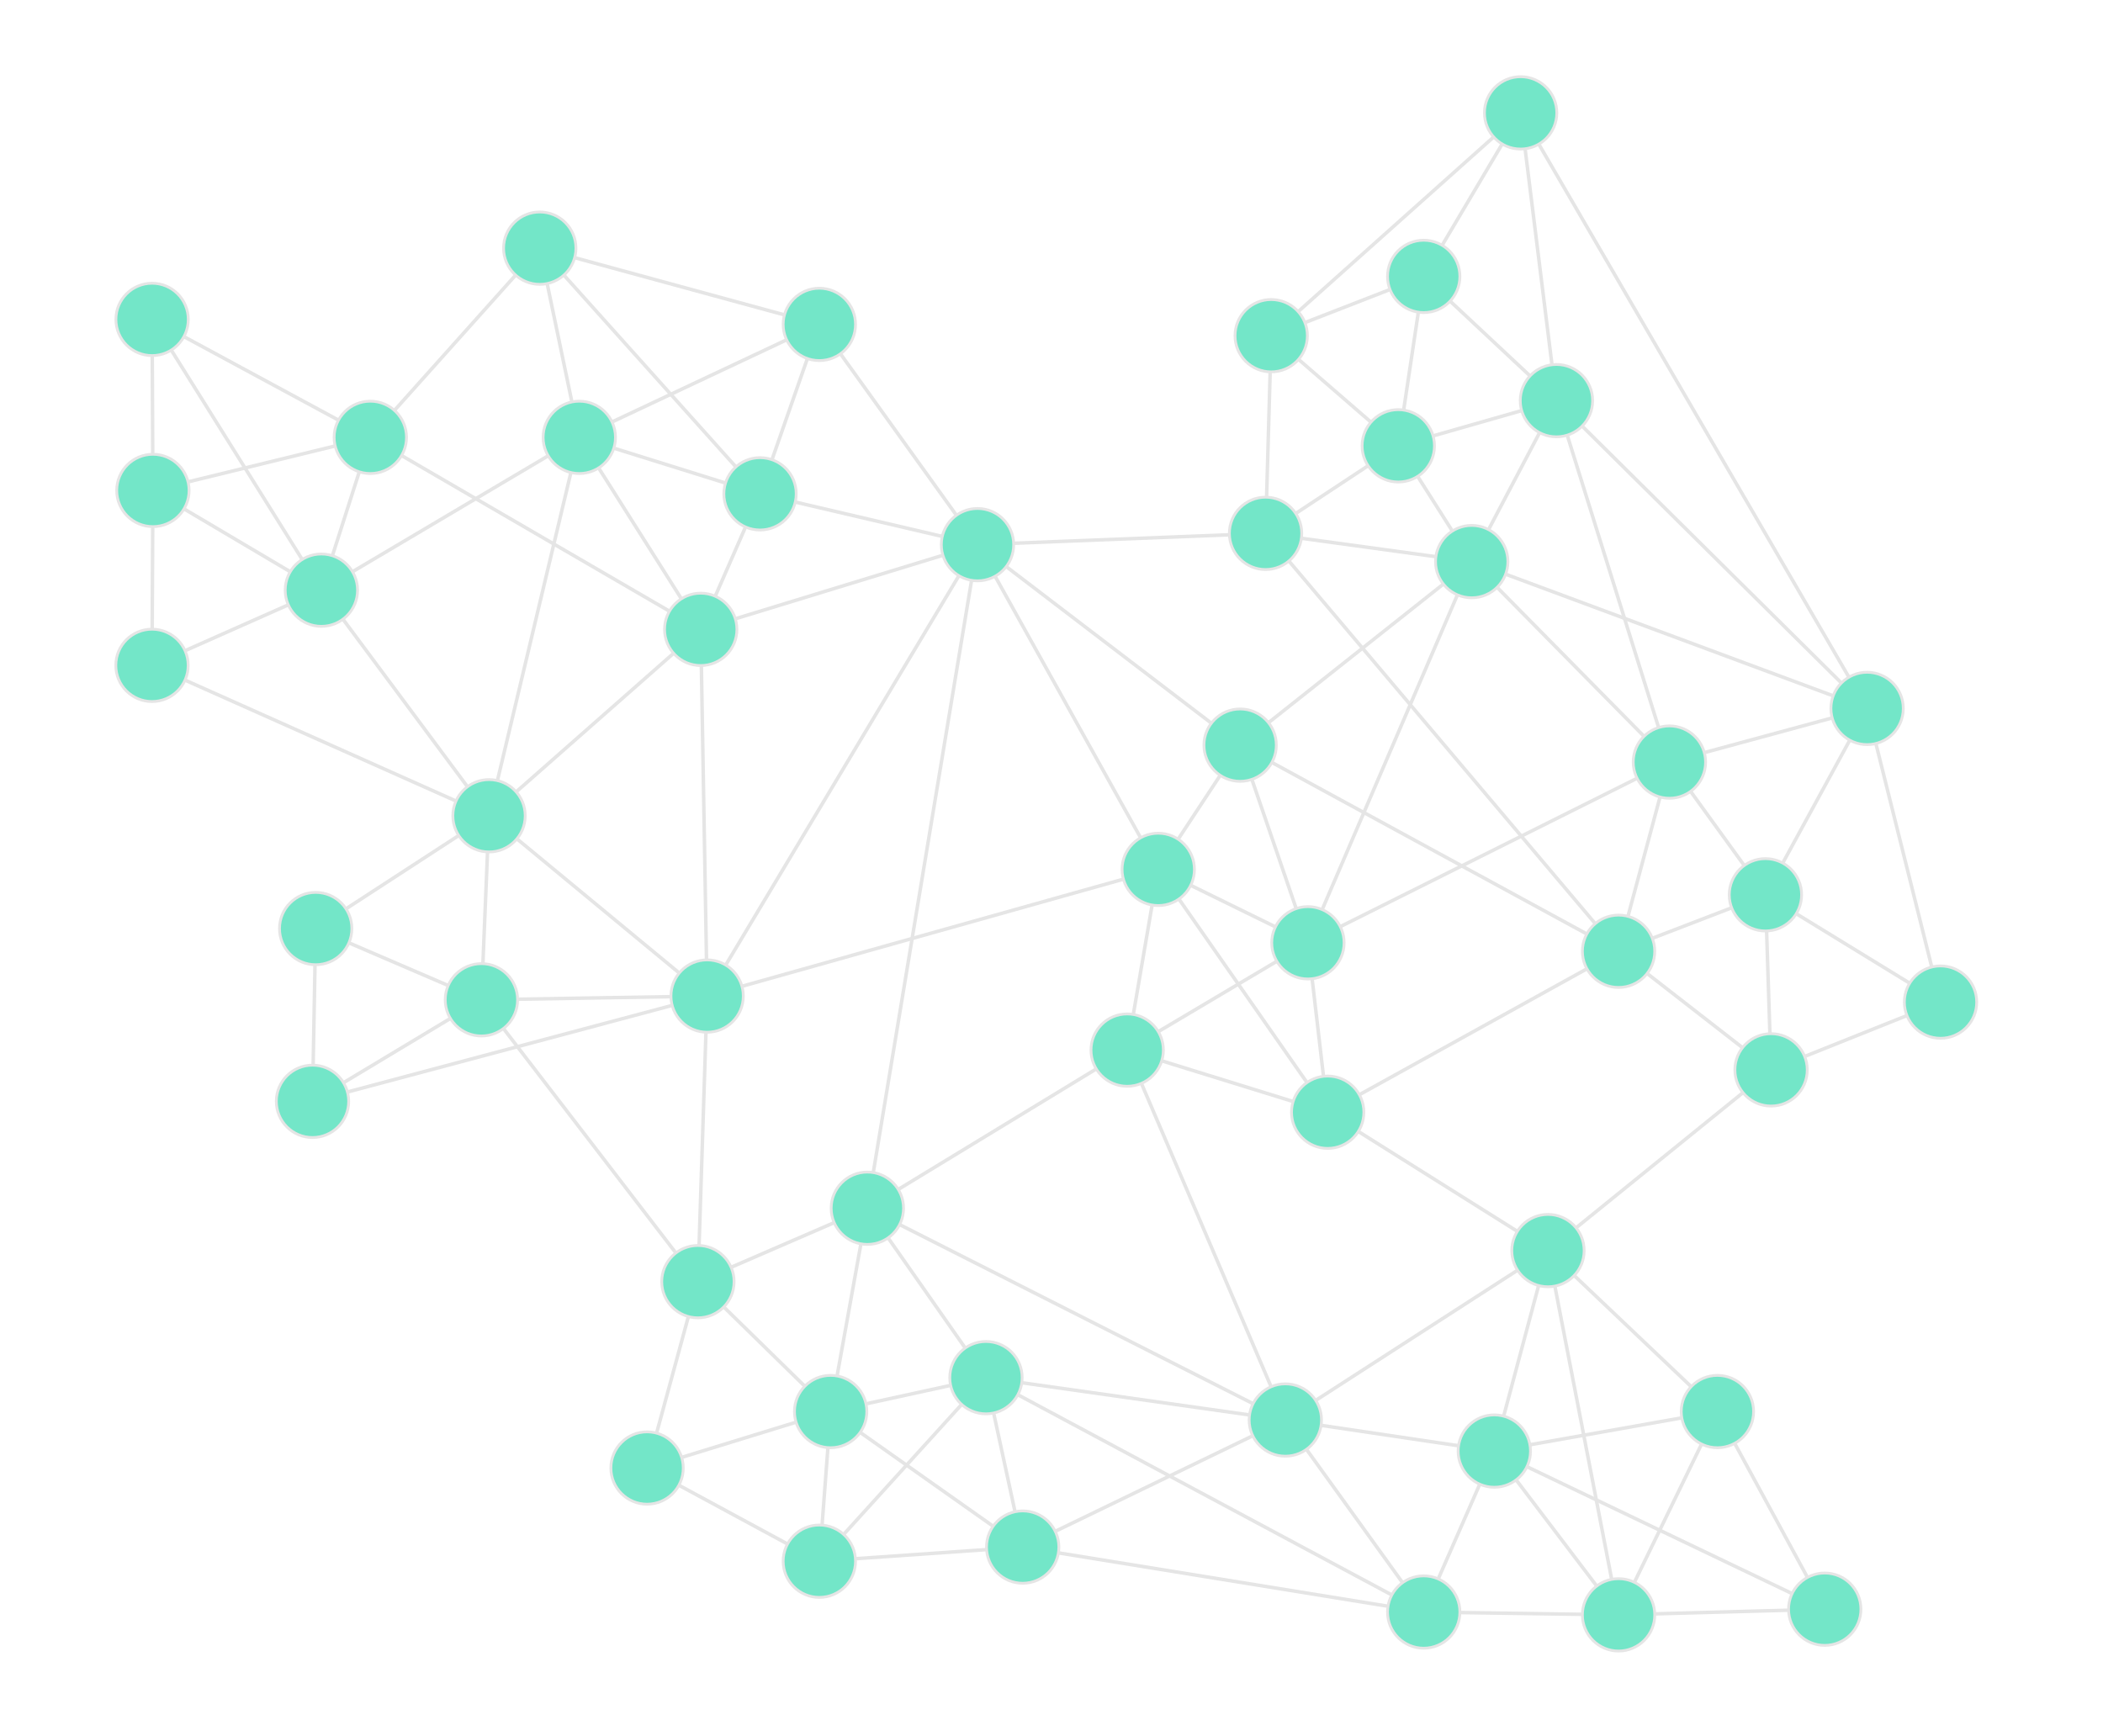
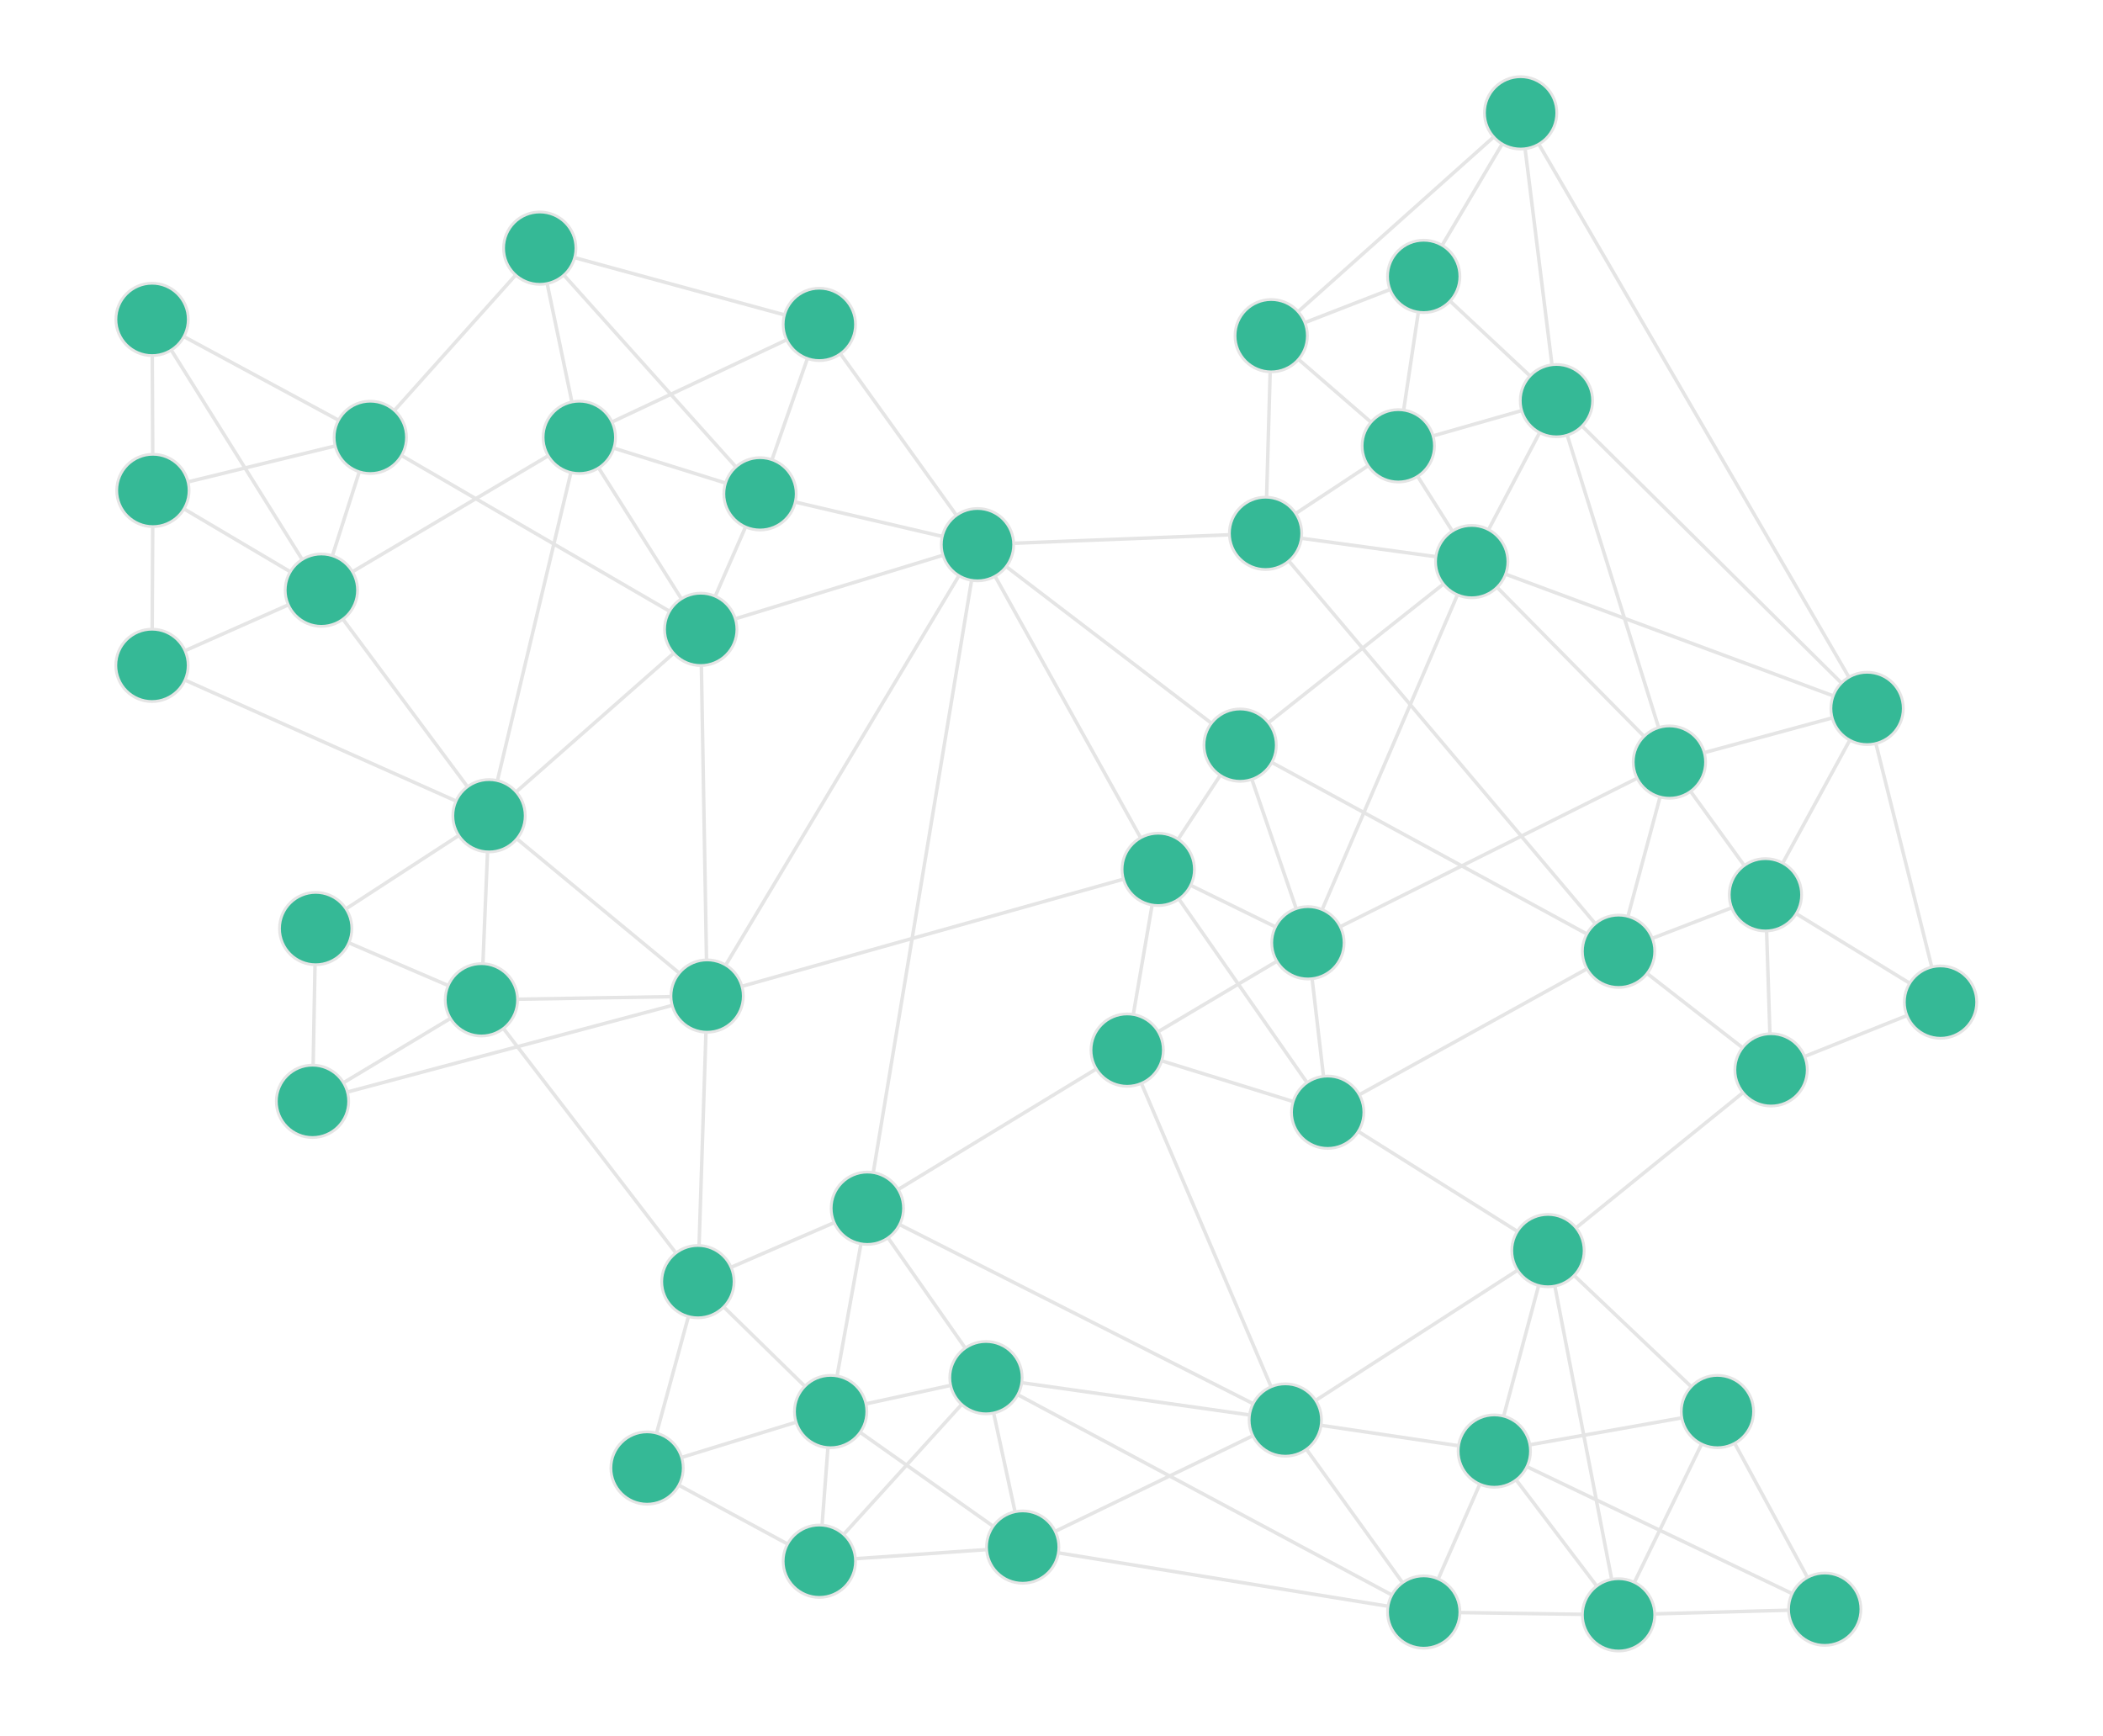
<svg xmlns="http://www.w3.org/2000/svg" xmlns:xlink="http://www.w3.org/1999/xlink" id="svg241" width="449.8pt" height="371.2pt" version="1.1" viewBox="0 0 449.8 371.2" xml:space="preserve">
  <defs id="defs6">
    <style id="style4" type="text/css">*{stroke-linejoin: round; stroke-linecap: butt}</style>
  </defs>
  <use id="use171" x="386.175" y="156.36" fill="#73e6c8" stroke="#000000" stroke-width="0.3" xlink:href="#m36042471c1" style="stroke:#e5e5e5;stroke-opacity:1" />
  <use id="use173" x="420.813" y="234.179" fill="#73e6c8" stroke="#000000" stroke-width="0.3" xlink:href="#m36042471c1" style="stroke:#e5e5e5;stroke-opacity:1" />
  <use id="use175" x="251.629" y="278.723" fill="#73e6c8" stroke="#000000" stroke-width="0.3" xlink:href="#m36042471c1" style="stroke:#e5e5e5;stroke-opacity:1" />
  <use id="use177" x="172.863" y="196.482" fill="#73e6c8" stroke="#000000" stroke-width="0.3" xlink:href="#m36042471c1" style="stroke:#e5e5e5;stroke-opacity:1" />
  <use id="use179" x="126.676" y="233.227" fill="#73e6c8" stroke="#000000" stroke-width="0.3" xlink:href="#m36042471c1" style="stroke:#e5e5e5;stroke-opacity:1" />
  <use id="use181" x="221.416" y="347.097" fill="#73e6c8" stroke="#000000" stroke-width="0.3" xlink:href="#m36042471c1" style="stroke:#e5e5e5;stroke-opacity:1" />
  <use id="use183" x="235.718" y="34.988" fill="#73e6c8" stroke="#52aa71" stroke-width="1.5" xlink:href="#m36042471c1" />
  <use id="use185" x="204.533" y="290.165" fill="#73e6c8" stroke="#000000" stroke-width="0.3" xlink:href="#m36042471c1" style="stroke:#e5e5e5;stroke-opacity:1" />
  <use id="use187" x="94.938" y="319.777" fill="#73e6c8" stroke="#000000" stroke-width="0.3" xlink:href="#m36042471c1" style="stroke:#e5e5e5;stroke-opacity:1" />
  <use id="use189" x="88.15" y="347.67" fill="#73e6c8" stroke="#000000" stroke-width="0.3" xlink:href="#m36042471c1" style="stroke:#e5e5e5;stroke-opacity:1" />
  <use id="use191" x="342.597" y="220.369" fill="#73e6c8" stroke="#000000" stroke-width="0.3" xlink:href="#m36042471c1" style="stroke:#e5e5e5;stroke-opacity:1" />
  <use id="use193" x="318.184" y="188.599" fill="#73e6c8" stroke="#000000" stroke-width="0.3" xlink:href="#m36042471c1" style="stroke:#e5e5e5;stroke-opacity:1" />
  <use id="use195" x="234.637" y="223.558" fill="#73e6c8" stroke="#000000" stroke-width="0.3" xlink:href="#m36042471c1" style="stroke:#e5e5e5;stroke-opacity:1" />
  <use id="use197" x="140.029" y="284.329" fill="#73e6c8" stroke="#000000" stroke-width="0.3" xlink:href="#m36042471c1" style="stroke:#e5e5e5;stroke-opacity:1" />
  <use id="use199" transform="translate(1.3644,-11.5)" x="277.17" y="183.336" fill="#73e6c8" stroke="#000000" stroke-width="0.3" xlink:href="#m36042471c1" style="stroke:#e5e5e5;stroke-opacity:1" />
  <use id="use201" x="47.854" y="268.648" fill="#73e6c8" stroke="#000000" stroke-width="0.3" xlink:href="#m36042471c1" style="stroke:#e5e5e5;stroke-opacity:1" />
  <use id="use203" x="185.622" y="238.717" fill="#73e6c8" stroke="#000000" stroke-width="0.3" xlink:href="#m36042471c1" style="stroke:#e5e5e5;stroke-opacity:1" />
  <use id="use205" x="270.01" y="335.628" fill="#73e6c8" stroke="#000000" stroke-width="0.3" xlink:href="#m36042471c1" style="stroke:#e5e5e5;stroke-opacity:1" />
  <use id="use207" x="281.5" y="256.557" fill="#73e6c8" stroke="#000000" stroke-width="0.3" xlink:href="#m36042471c1" style="stroke:#e5e5e5;stroke-opacity:1" />
  <use id="use209" transform="translate(4.9615,6.0185)" x="59.043" y="205.227" fill="#73e6c8" stroke="#000000" stroke-width="0.3" xlink:href="#m36042471c1" style="stroke:#e5e5e5;stroke-opacity:1" />
  <use id="use211" x="274.743" y="112.829" fill="#73e6c8" stroke="#000000" stroke-width="0.3" xlink:href="#m36042471c1" style="stroke:#e5e5e5;stroke-opacity:1" />
  <use id="use213" x="117.759" y="205.553" fill="#73e6c8" stroke="#000000" stroke-width="0.3" xlink:href="#m36042471c1" style="stroke:#e5e5e5;stroke-opacity:1" />
  <use id="use215" x="260.024" y="201.72" fill="#73e6c8" stroke="#000000" stroke-width="0.3" xlink:href="#m36042471c1" style="stroke:#e5e5e5;stroke-opacity:1" />
  <use id="use217" x="77.343" y="158.027" fill="#73e6c8" stroke="#000000" stroke-width="0.3" xlink:href="#m36042471c1" style="stroke:#e5e5e5;stroke-opacity:1" />
  <use id="use219" x="39.987" y="244.903" fill="#73e6c8" stroke="#000000" stroke-width="0.3" xlink:href="#m36042471c1" style="stroke:#e5e5e5;stroke-opacity:1" />
  <use id="use221" x="177.705" y="110.312" fill="#73e6c8" stroke="#000000" stroke-width="0.3" xlink:href="#m36042471c1" style="stroke:#e5e5e5;stroke-opacity:1" />
  <use id="use223" x="176.359" y="368.212" fill="#73e6c8" stroke="#000000" stroke-width="0.3" xlink:href="#m36042471c1" style="stroke:#e5e5e5;stroke-opacity:1" />
  <use id="use225" x="156.089" y="157.44" fill="#73e6c8" stroke="#000000" stroke-width="0.3" xlink:href="#m36042471c1" style="stroke:#e5e5e5;stroke-opacity:1" />
  <use id="use227" x="222.947" y="186.477" fill="#73e6c8" stroke="#000000" stroke-width="0.3" xlink:href="#m36042471c1" style="stroke:#e5e5e5;stroke-opacity:1" />
  <use id="use229" transform="translate(2.4079,18.781)" x="323.178" y="259.288" fill="#73e6c8" stroke="#000000" stroke-width="0.3" xlink:href="#m36042471c1" style="stroke:#e5e5e5;stroke-opacity:1" />
  <g id="layer1">
    <path style="fill:none;stroke:#e5e5e5;stroke-width:0.75px;stroke-linecap:butt;stroke-linejoin:miter;stroke-opacity:1" d="m 66.839,235.593 36.128,-21.72 48.276,-0.801 -1.971,61.092 -10.873,39.866 39.262,-12.081 -28.39,-27.786 -46.306,-60.291 -35.447,-15.241 -0.681,36.961" id="path945" />
    <path style="fill:none;stroke:#e5e5e5;stroke-width:0.75px;stroke-linecap:butt;stroke-linejoin:miter;stroke-opacity:1" d="M 67.52,198.632 104.597,174.505 151.243,213.072 66.839,235.593" id="path947" />
    <path style="fill:none;stroke:#e5e5e5;stroke-width:0.75px;stroke-linecap:butt;stroke-linejoin:miter;stroke-opacity:1" d="M 102.967,213.873 104.597,174.505 32.509,142.33 68.739,126.244 32.703,104.915 32.53,68.328 l 46.674,25.229 -46.501,11.359 -0.194,37.414" id="path949" />
    <path style="fill:none;stroke:#e5e5e5;stroke-width:0.75px;stroke-linecap:butt;stroke-linejoin:miter;stroke-opacity:1" d="m 32.53,68.328 36.209,57.916 35.857,48.261 19.306,-80.948 25.974,41.075 -70.672,-41.075 36.242,-40.47 8.457,40.47 38.658,12.081 -47.115,-52.551 59.8,16.309 -12.685,36.242 -12.685,28.994 59.196,-18.121 -46.511,-10.873" id="path951" />
    <path style="fill:none;stroke:#e5e5e5;stroke-width:0.75px;stroke-linecap:butt;stroke-linejoin:miter;stroke-opacity:1" d="M 175.246,69.395 123.903,93.557 68.739,126.244" id="path953" />
    <path style="fill:none;stroke:#e5e5e5;stroke-width:0.75px;stroke-linecap:butt;stroke-linejoin:miter;stroke-opacity:1" d="m 104.597,174.505 45.28,-39.873 1.367,78.441 57.829,-96.562 -33.826,-47.115" id="path955" />
    <path style="fill:none;stroke:#e5e5e5;stroke-width:0.75px;stroke-linecap:butt;stroke-linejoin:miter;stroke-opacity:1" d="M 209.072,116.51 185.514,258.459 149.272,274.164" id="path957" />
    <path style="fill:none;stroke:#e5e5e5;stroke-width:0.75px;stroke-linecap:butt;stroke-linejoin:miter;stroke-opacity:1" d="m 177.662,301.95 7.852,-43.491 25.37,36.242 -33.222,7.248 -2.416,32.014 -36.846,-19.933" id="path959" />
    <path style="fill:none;stroke:#e5e5e5;stroke-width:0.75px;stroke-linecap:butt;stroke-linejoin:miter;stroke-opacity:1" d="m 177.662,301.95 41.075,28.994 -43.491,3.02" id="path961" />
    <path style="fill:none;stroke:#e5e5e5;stroke-width:0.75px;stroke-linecap:butt;stroke-linejoin:miter;stroke-opacity:1" d="m 218.737,330.943 -7.852,-36.242 64.028,9.061 -56.175,27.182 85.773,13.893 -93.626,-50.135" id="path963" />
    <path style="fill:none;stroke:#e5e5e5;stroke-width:0.75px;stroke-linecap:butt;stroke-linejoin:miter;stroke-opacity:1" d="M 185.514,258.459 274.912,303.762 241.086,224.633 185.514,258.459" id="path965" />
    <path style="fill:none;stroke:#e5e5e5;stroke-width:0.75px;stroke-linecap:butt;stroke-linejoin:miter;stroke-opacity:1" d="m 151.243,213.072 96.487,-27.097 -38.658,-69.464 56.175,42.887 -17.517,26.578 -6.644,38.658 42.887,13.289 -36.242,-51.947 32.014,15.705 4.228,36.242 62.216,-34.43 -80.941,-44.095 14.497,42.283 77.317,-38.658 -10.873,40.47 31.41,-12.081 1.208,37.45 -32.618,-25.37" id="path967" />
    <path style="fill:none;stroke:#e5e5e5;stroke-width:0.75px;stroke-linecap:butt;stroke-linejoin:miter;stroke-opacity:1" d="m 378.806,228.861 36.242,-14.497 -37.45,-22.953 -20.537,-28.39 42.283,-11.477 -21.745,39.866" id="path969" />
    <path style="fill:none;stroke:#e5e5e5;stroke-width:0.75px;stroke-linecap:butt;stroke-linejoin:miter;stroke-opacity:1" d="m 415.049,214.364 -15.705,-62.82 -84.565,-31.41 42.283,42.887" id="path971" />
    <path style="fill:none;stroke:#e5e5e5;stroke-width:0.75px;stroke-linecap:butt;stroke-linejoin:miter;stroke-opacity:1" d="m 279.744,201.68 35.034,-81.545 -49.531,39.262" id="path973" />
    <path style="fill:none;stroke:#e5e5e5;stroke-width:0.75px;stroke-linecap:butt;stroke-linejoin:miter;stroke-opacity:1" d="m 346.188,203.492 -75.505,-89.397 -61.612,2.416" id="path975" />
    <path style="fill:none;stroke:#e5e5e5;stroke-width:0.75px;stroke-linecap:butt;stroke-linejoin:miter;stroke-opacity:1" d="m 270.684,114.094 1.208,-42.283 27.182,23.557 5.436,-36.242 28.39,26.578 -7.661,-61.558 -53.346,47.665" id="path977" />
    <path style="fill:none;stroke:#e5e5e5;stroke-width:0.75px;stroke-linecap:butt;stroke-linejoin:miter;stroke-opacity:1" d="M 325.238,24.146 399.344,151.544" id="path1075" />
    <path style="fill:none;stroke:#e5e5e5;stroke-width:0.75px;stroke-linecap:butt;stroke-linejoin:miter;stroke-opacity:1" d="M 314.778,120.135 299.073,95.369" id="path1077" />
    <path style="fill:none;stroke:#e5e5e5;stroke-width:0.75px;stroke-linecap:butt;stroke-linejoin:miter;stroke-opacity:1" d="M 314.778,120.135 332.9,85.704 399.344,151.544" id="path1079" />
    <path style="fill:none;stroke:#e5e5e5;stroke-width:0.75px;stroke-linecap:butt;stroke-linejoin:miter;stroke-opacity:1" d="m 304.51,59.127 20.728,-34.98" id="path1081" />
    <path style="fill:none;stroke:#e5e5e5;stroke-width:0.75px;stroke-linecap:butt;stroke-linejoin:miter;stroke-opacity:1" d="m 304.51,59.127 -32.618,12.685" id="path1083" />
    <path style="fill:none;stroke:#e5e5e5;stroke-width:0.75px;stroke-linecap:butt;stroke-linejoin:miter;stroke-opacity:1" d="m 299.073,95.369 -28.39,18.725 44.095,6.04" id="path1085" />
    <path style="fill:none;stroke:#e5e5e5;stroke-width:0.75px;stroke-linecap:butt;stroke-linejoin:miter;stroke-opacity:1" d="m 299.073,95.369 33.826,-9.665" id="path1087" />
    <path style="fill:none;stroke:#e5e5e5;stroke-width:0.75px;stroke-linecap:butt;stroke-linejoin:miter;stroke-opacity:1" d="m 332.9,85.704 24.161,77.317" id="path1089" />
    <path style="fill:none;stroke:#e5e5e5;stroke-width:0.75px;stroke-linecap:butt;stroke-linejoin:miter;stroke-opacity:1" d="m 378.806,228.861 -47.719,38.658 -47.115,-29.598" id="path1091" />
    <path style="fill:none;stroke:#e5e5e5;stroke-width:0.75px;stroke-linecap:butt;stroke-linejoin:miter;stroke-opacity:1" d="m 274.912,303.762 56.175,-36.242 36.242,34.43 22.953,42.283 -44.095,1.208 21.141,-43.491 -47.719,8.457 26.578,35.034 -41.679,-0.604 15.101,-34.43 z" id="path1093" />
    <path style="fill:none;stroke:#e5e5e5;stroke-width:0.75px;stroke-linecap:butt;stroke-linejoin:miter;stroke-opacity:1" d="m 274.912,303.762 29.598,41.075" id="path1095" />
    <path style="fill:none;stroke:#e5e5e5;stroke-width:0.75px;stroke-linecap:butt;stroke-linejoin:miter;stroke-opacity:1" d="m 319.611,310.406 11.477,-42.887" id="path1097" />
    <path style="fill:none;stroke:#e5e5e5;stroke-width:0.75px;stroke-linecap:butt;stroke-linejoin:miter;stroke-opacity:1" d="m 331.087,267.52 15.101,77.921" id="path1099" />
    <path style="fill:none;stroke:#e5e5e5;stroke-width:0.75px;stroke-linecap:butt;stroke-linejoin:miter;stroke-opacity:1" d="m 319.611,310.406 70.672,33.826" id="path1101" />
    <path style="fill:none;stroke:#e5e5e5;stroke-width:0.75px;stroke-linecap:butt;stroke-linejoin:miter;stroke-opacity:1" d="m 175.246,333.964 35.638,-39.262" id="path1103" />
    <path style="fill:none;stroke:#e5e5e5;stroke-width:0.75px;stroke-linecap:butt;stroke-linejoin:miter;stroke-opacity:1" d="M 68.739,126.244 79.204,93.557" id="path1105" />
    <path style="fill:none;stroke:#e5e5e5;stroke-width:0.75px;stroke-linecap:butt;stroke-linejoin:miter;stroke-opacity:1" d="m 241.086,224.633 38.658,-22.953" id="path1107" />
  </g>
-   <circle style="fill:#73e6c8;fill-opacity:1;stroke:#e5e5e5;stroke-width:0.6;stroke-linecap:butt;stroke-linejoin:round;stroke-miterlimit:10;stroke-dasharray:none;stroke-opacity:1" id="path395-5-6" cx="151.243" cy="213.072" r="7.74" />
-   <circle style="fill:#73e6c8;fill-opacity:1;stroke:#e5e5e5;stroke-width:0.6;stroke-linecap:butt;stroke-linejoin:round;stroke-miterlimit:10;stroke-dasharray:none;stroke-opacity:1" id="path395-5-3" cx="68.739" cy="126.244" r="7.74" />
-   <circle style="fill:#73e6c8;fill-opacity:1;stroke:#e5e5e5;stroke-width:0.6;stroke-linecap:butt;stroke-linejoin:round;stroke-miterlimit:10;stroke-dasharray:none;stroke-opacity:1" id="path395-5-3-3" cx="67.52" cy="198.632" r="7.74" />
-   <circle style="fill:#73e6c8;fill-opacity:1;stroke:#e5e5e5;stroke-width:0.6;stroke-linecap:butt;stroke-linejoin:round;stroke-miterlimit:10;stroke-dasharray:none;stroke-opacity:1" id="path395-5-3-3-3" cx="102.967" cy="213.873" r="7.74" />
-   <circle style="fill:#73e6c8;fill-opacity:1;stroke:#e5e5e5;stroke-width:0.6;stroke-linecap:butt;stroke-linejoin:round;stroke-miterlimit:10;stroke-dasharray:none;stroke-opacity:1" id="path395-5-3-6" cx="66.839" cy="235.593" r="7.74" />
-   <circle style="fill:#73e6c8;fill-opacity:1;stroke:#e5e5e5;stroke-width:0.6;stroke-linecap:butt;stroke-linejoin:round;stroke-miterlimit:10;stroke-dasharray:none;stroke-opacity:1" id="path395-5-3-7" cx="104.597" cy="174.505" r="7.74" />
-   <circle style="fill:#73e6c8;fill-opacity:1;stroke:#e5e5e5;stroke-width:0.6;stroke-linecap:butt;stroke-linejoin:round;stroke-miterlimit:10;stroke-dasharray:none;stroke-opacity:1" id="path395-5-3-5" cx="32.53" cy="68.328" r="7.74" />
-   <circle style="fill:#73e6c8;fill-opacity:1;stroke:#e5e5e5;stroke-width:0.6;stroke-linecap:butt;stroke-linejoin:round;stroke-miterlimit:10;stroke-dasharray:none;stroke-opacity:1" id="path395-5-3-5-3" cx="79.204" cy="93.557" r="7.74" />
-   <circle style="fill:#73e6c8;fill-opacity:1;stroke:#e5e5e5;stroke-width:0.6;stroke-linecap:butt;stroke-linejoin:round;stroke-miterlimit:10;stroke-dasharray:none;stroke-opacity:1" id="path395-5-3-5-6" cx="115.446" cy="53.086" r="7.74" />
-   <circle style="fill:#73e6c8;fill-opacity:1;stroke:#e5e5e5;stroke-width:0.6;stroke-linecap:butt;stroke-linejoin:round;stroke-miterlimit:10;stroke-dasharray:none;stroke-opacity:1" id="path395-5-3-5-7" cx="123.903" cy="93.557" r="7.74" />
-   <circle style="fill:#73e6c8;fill-opacity:1;stroke:#e5e5e5;stroke-width:0.6;stroke-linecap:butt;stroke-linejoin:round;stroke-miterlimit:10;stroke-dasharray:none;stroke-opacity:1" id="path395-5-3-5-5" cx="149.876" cy="134.631" r="7.74" />
-   <circle style="fill:#73e6c8;fill-opacity:1;stroke:#e5e5e5;stroke-width:0.6;stroke-linecap:butt;stroke-linejoin:round;stroke-miterlimit:10;stroke-dasharray:none;stroke-opacity:1" id="path395-5-3-5-35" cx="162.561" cy="105.638" r="7.74" />
-   <circle style="fill:#73e6c8;fill-opacity:1;stroke:#e5e5e5;stroke-width:0.6;stroke-linecap:butt;stroke-linejoin:round;stroke-miterlimit:10;stroke-dasharray:none;stroke-opacity:1" id="path395-5-3-5-62" cx="175.246" cy="69.395" r="7.74" />
-   <circle style="fill:#73e6c8;fill-opacity:1;stroke:#e5e5e5;stroke-width:0.6;stroke-linecap:butt;stroke-linejoin:round;stroke-miterlimit:10;stroke-dasharray:none;stroke-opacity:1" id="path395-5-3-5-9" cx="209.072" cy="116.51" r="7.74" />
-   <circle style="fill:#73e6c8;fill-opacity:1;stroke:#e5e5e5;stroke-width:0.6;stroke-linecap:butt;stroke-linejoin:round;stroke-miterlimit:10;stroke-dasharray:none;stroke-opacity:1" id="path395-5-3-5-1" cx="185.514" cy="258.459" r="7.74" />
-   <circle style="fill:#73e6c8;fill-opacity:1;stroke:#e5e5e5;stroke-width:0.6;stroke-linecap:butt;stroke-linejoin:round;stroke-miterlimit:10;stroke-dasharray:none;stroke-opacity:1" id="path395-5-3-5-2" cx="149.272" cy="274.164" r="7.74" />
-   <circle style="fill:#73e6c8;fill-opacity:1;stroke:#e5e5e5;stroke-width:0.6;stroke-linecap:butt;stroke-linejoin:round;stroke-miterlimit:10;stroke-dasharray:none;stroke-opacity:1" id="path395-5-3-5-70" cx="138.4" cy="314.03" r="7.74" />
-   <circle style="fill:#73e6c8;fill-opacity:1;stroke:#e5e5e5;stroke-width:0.6;stroke-linecap:butt;stroke-linejoin:round;stroke-miterlimit:10;stroke-dasharray:none;stroke-opacity:1" id="path395-5-3-5-93" cx="177.662" cy="301.95" r="7.74" />
-   <circle style="fill:#73e6c8;fill-opacity:1;stroke:#e5e5e5;stroke-width:0.6;stroke-linecap:butt;stroke-linejoin:round;stroke-miterlimit:10;stroke-dasharray:none;stroke-opacity:1" id="path395-5-3-5-60" cx="175.246" cy="333.964" r="7.74" />
-   <circle style="fill:#73e6c8;fill-opacity:1;stroke:#e5e5e5;stroke-width:0.6;stroke-linecap:butt;stroke-linejoin:round;stroke-miterlimit:10;stroke-dasharray:none;stroke-opacity:1" id="path395-5-3-5-626" cx="210.884" cy="294.701" r="7.74" />
-   <circle style="fill:#73e6c8;fill-opacity:1;stroke:#e5e5e5;stroke-width:0.6;stroke-linecap:butt;stroke-linejoin:round;stroke-miterlimit:10;stroke-dasharray:none;stroke-opacity:1" id="path395-5-3-5-18" cx="218.737" cy="330.943" r="7.74" />
-   <circle style="fill:#73e6c8;fill-opacity:1;stroke:#e5e5e5;stroke-width:0.6;stroke-linecap:butt;stroke-linejoin:round;stroke-miterlimit:10;stroke-dasharray:none;stroke-opacity:1" id="path395-5-3-5-79" cx="274.912" cy="303.762" r="7.74" />
-   <circle style="fill:#73e6c8;fill-opacity:1;stroke:#e5e5e5;stroke-width:0.6;stroke-linecap:butt;stroke-linejoin:round;stroke-miterlimit:10;stroke-dasharray:none;stroke-opacity:1" id="path395-5-3-5-20" cx="304.51" cy="344.836" r="7.74" />
-   <circle style="fill:#73e6c8;fill-opacity:1;stroke:#e5e5e5;stroke-width:0.6;stroke-linecap:butt;stroke-linejoin:round;stroke-miterlimit:10;stroke-dasharray:none;stroke-opacity:1" id="path395-5-3-5-23" cx="319.611" cy="310.406" r="7.74" />
-   <circle style="fill:#73e6c8;fill-opacity:1;stroke:#e5e5e5;stroke-width:0.6;stroke-linecap:butt;stroke-linejoin:round;stroke-miterlimit:10;stroke-dasharray:none;stroke-opacity:1" id="path395-5-3-5-75" cx="331.087" cy="267.52" r="7.74" />
-   <circle style="fill:#73e6c8;fill-opacity:1;stroke:#e5e5e5;stroke-width:0.6;stroke-linecap:butt;stroke-linejoin:round;stroke-miterlimit:10;stroke-dasharray:none;stroke-opacity:1" id="path395-5-3-5-92" cx="367.33" cy="301.95" r="7.74" />
-   <circle style="fill:#73e6c8;fill-opacity:1;stroke:#e5e5e5;stroke-width:0.6;stroke-linecap:butt;stroke-linejoin:round;stroke-miterlimit:10;stroke-dasharray:none;stroke-opacity:1" id="path395-5-3-5-28" cx="346.188" cy="345.44" r="7.74" />
-   <circle style="fill:#73e6c8;fill-opacity:1;stroke:#e5e5e5;stroke-width:0.6;stroke-linecap:butt;stroke-linejoin:round;stroke-miterlimit:10;stroke-dasharray:none;stroke-opacity:1" id="path395-5-3-5-97" cx="390.283" cy="344.232" r="7.74" />
-   <circle style="fill:#73e6c8;fill-opacity:1;stroke:#e5e5e5;stroke-width:0.6;stroke-linecap:butt;stroke-linejoin:round;stroke-miterlimit:10;stroke-dasharray:none;stroke-opacity:1" id="path395-5-3-5-36" cx="283.973" cy="237.922" r="7.74" />
-   <circle style="fill:#73e6c8;fill-opacity:1;stroke:#e5e5e5;stroke-width:0.6;stroke-linecap:butt;stroke-linejoin:round;stroke-miterlimit:10;stroke-dasharray:none;stroke-opacity:1" id="path395-5-3-5-12" cx="241.086" cy="224.633" r="7.74" />
-   <circle style="fill:#73e6c8;fill-opacity:1;stroke:#e5e5e5;stroke-width:0.6;stroke-linecap:butt;stroke-linejoin:round;stroke-miterlimit:10;stroke-dasharray:none;stroke-opacity:1" id="path395-5-3-5-931" cx="247.73" cy="185.975" r="7.74" />
-   <circle style="fill:#73e6c8;fill-opacity:1;stroke:#e5e5e5;stroke-width:0.6;stroke-linecap:butt;stroke-linejoin:round;stroke-miterlimit:10;stroke-dasharray:none;stroke-opacity:1" id="path395-5-3-5-94" cx="279.744" cy="201.68" r="7.74" />
-   <circle style="fill:#73e6c8;fill-opacity:1;stroke:#e5e5e5;stroke-width:0.6;stroke-linecap:butt;stroke-linejoin:round;stroke-miterlimit:10;stroke-dasharray:none;stroke-opacity:1" id="path395-5-3-5-78" cx="265.247" cy="159.397" r="7.74" />
-   <circle style="fill:#73e6c8;fill-opacity:1;stroke:#e5e5e5;stroke-width:0.6;stroke-linecap:butt;stroke-linejoin:round;stroke-miterlimit:10;stroke-dasharray:none;stroke-opacity:1" id="path395-5-3-5-4" cx="270.684" cy="114.094" r="7.74" />
-   <circle style="fill:#73e6c8;fill-opacity:1;stroke:#e5e5e5;stroke-width:0.6;stroke-linecap:butt;stroke-linejoin:round;stroke-miterlimit:10;stroke-dasharray:none;stroke-opacity:1" id="path395-5-3-5-50" cx="271.892" cy="71.812" r="7.74" />
-   <circle style="fill:#73e6c8;fill-opacity:1;stroke:#e5e5e5;stroke-width:0.6;stroke-linecap:butt;stroke-linejoin:round;stroke-miterlimit:10;stroke-dasharray:none;stroke-opacity:1" id="path395-5-3-5-361" cx="299.073" cy="95.369" r="7.74" />
-   <circle style="fill:#73e6c8;fill-opacity:1;stroke:#e5e5e5;stroke-width:0.6;stroke-linecap:butt;stroke-linejoin:round;stroke-miterlimit:10;stroke-dasharray:none;stroke-opacity:1" id="path395-5-3-5-0" cx="304.51" cy="59.127" r="7.74" />
-   <circle style="fill:#73e6c8;fill-opacity:1;stroke:#e5e5e5;stroke-width:0.6;stroke-linecap:butt;stroke-linejoin:round;stroke-miterlimit:10;stroke-dasharray:none;stroke-opacity:1" id="path395-5-3-5-63" cx="332.9" cy="85.704" r="7.74" />
-   <circle style="fill:#73e6c8;fill-opacity:1;stroke:#e5e5e5;stroke-width:0.6;stroke-linecap:butt;stroke-linejoin:round;stroke-miterlimit:10;stroke-dasharray:none;stroke-opacity:1" id="path395-5-3-5-206" cx="314.778" cy="120.135" r="7.74" />
-   <circle style="fill:#73e6c8;fill-opacity:1;stroke:#e5e5e5;stroke-width:0.6;stroke-linecap:butt;stroke-linejoin:round;stroke-miterlimit:10;stroke-dasharray:none;stroke-opacity:1" id="path395-5-3-5-15" cx="346.188" cy="203.492" r="7.74" />
-   <circle style="fill:#73e6c8;fill-opacity:1;stroke:#e5e5e5;stroke-width:0.6;stroke-linecap:butt;stroke-linejoin:round;stroke-miterlimit:10;stroke-dasharray:none;stroke-opacity:1" id="path395-5-3-5-54" cx="357.061" cy="163.021" r="7.74" />
-   <circle style="fill:#73e6c8;fill-opacity:1;stroke:#e5e5e5;stroke-width:0.6;stroke-linecap:butt;stroke-linejoin:round;stroke-miterlimit:10;stroke-dasharray:none;stroke-opacity:1" id="path395-5-3-5-76" cx="377.598" cy="191.411" r="7.74" />
-   <circle style="fill:#73e6c8;fill-opacity:1;stroke:#e5e5e5;stroke-width:0.6;stroke-linecap:butt;stroke-linejoin:round;stroke-miterlimit:10;stroke-dasharray:none;stroke-opacity:1" id="path395-5-3-5-56" cx="378.806" cy="228.861" r="7.74" />
-   <circle style="fill:#73e6c8;fill-opacity:1;stroke:#e5e5e5;stroke-width:0.6;stroke-linecap:butt;stroke-linejoin:round;stroke-miterlimit:10;stroke-dasharray:none;stroke-opacity:1" id="path395-5-3-5-937" cx="415.049" cy="214.364" r="7.74" />
-   <circle style="fill:#73e6c8;fill-opacity:1;stroke:#e5e5e5;stroke-width:0.6;stroke-linecap:butt;stroke-linejoin:round;stroke-miterlimit:10;stroke-dasharray:none;stroke-opacity:1" id="path395-5-3-5-45" cx="399.344" cy="151.544" r="7.74" />
-   <circle style="fill:#73e6c8;fill-opacity:1;stroke:#e5e5e5;stroke-width:0.6;stroke-linecap:butt;stroke-linejoin:round;stroke-miterlimit:10;stroke-dasharray:none;stroke-opacity:1" id="path395-5-3-5-25" cx="325.238" cy="24.146" r="7.74" />
-   <circle style="fill:#73e6c8;fill-opacity:1;stroke:#e5e5e5;stroke-width:0.6;stroke-linecap:butt;stroke-linejoin:round;stroke-miterlimit:10;stroke-dasharray:none;stroke-opacity:1" id="path395-5-7" cx="32.703" cy="104.915" r="7.74" />
-   <circle style="fill:#73e6c8;fill-opacity:1;stroke:#e5e5e5;stroke-width:0.6;stroke-linecap:butt;stroke-linejoin:round;stroke-miterlimit:10;stroke-dasharray:none;stroke-opacity:1" id="path395-5-5" cx="32.509" cy="142.33" r="7.74" />
+   <circle style="fill:#35b996;fill-opacity:1;stroke:#e5e5e5;stroke-width:0.6;stroke-linecap:butt;stroke-linejoin:round;stroke-miterlimit:10;stroke-dasharray:none;stroke-opacity:1" id="path395-5-6" cx="151.243" cy="213.072" r="7.74" />
+   <circle style="fill:#35b996;fill-opacity:1;stroke:#e5e5e5;stroke-width:0.6;stroke-linecap:butt;stroke-linejoin:round;stroke-miterlimit:10;stroke-dasharray:none;stroke-opacity:1" id="path395-5-3" cx="68.739" cy="126.244" r="7.74" />
+   <circle style="fill:#35b996;fill-opacity:1;stroke:#e5e5e5;stroke-width:0.6;stroke-linecap:butt;stroke-linejoin:round;stroke-miterlimit:10;stroke-dasharray:none;stroke-opacity:1" id="path395-5-3-3" cx="67.52" cy="198.632" r="7.74" />
+   <circle style="fill:#35b996;fill-opacity:1;stroke:#e5e5e5;stroke-width:0.6;stroke-linecap:butt;stroke-linejoin:round;stroke-miterlimit:10;stroke-dasharray:none;stroke-opacity:1" id="path395-5-3-3-3" cx="102.967" cy="213.873" r="7.74" />
+   <circle style="fill:#35b996;fill-opacity:1;stroke:#e5e5e5;stroke-width:0.6;stroke-linecap:butt;stroke-linejoin:round;stroke-miterlimit:10;stroke-dasharray:none;stroke-opacity:1" id="path395-5-3-6" cx="66.839" cy="235.593" r="7.74" />
+   <circle style="fill:#35b996;fill-opacity:1;stroke:#e5e5e5;stroke-width:0.6;stroke-linecap:butt;stroke-linejoin:round;stroke-miterlimit:10;stroke-dasharray:none;stroke-opacity:1" id="path395-5-3-7" cx="104.597" cy="174.505" r="7.74" />
+   <circle style="fill:#35b996;fill-opacity:1;stroke:#e5e5e5;stroke-width:0.6;stroke-linecap:butt;stroke-linejoin:round;stroke-miterlimit:10;stroke-dasharray:none;stroke-opacity:1" id="path395-5-3-5" cx="32.53" cy="68.328" r="7.74" />
+   <circle style="fill:#35b996;fill-opacity:1;stroke:#e5e5e5;stroke-width:0.6;stroke-linecap:butt;stroke-linejoin:round;stroke-miterlimit:10;stroke-dasharray:none;stroke-opacity:1" id="path395-5-3-5-3" cx="79.204" cy="93.557" r="7.74" />
+   <circle style="fill:#35b996;fill-opacity:1;stroke:#e5e5e5;stroke-width:0.6;stroke-linecap:butt;stroke-linejoin:round;stroke-miterlimit:10;stroke-dasharray:none;stroke-opacity:1" id="path395-5-3-5-6" cx="115.446" cy="53.086" r="7.74" />
+   <circle style="fill:#35b996;fill-opacity:1;stroke:#e5e5e5;stroke-width:0.6;stroke-linecap:butt;stroke-linejoin:round;stroke-miterlimit:10;stroke-dasharray:none;stroke-opacity:1" id="path395-5-3-5-7" cx="123.903" cy="93.557" r="7.74" />
+   <circle style="fill:#35b996;fill-opacity:1;stroke:#e5e5e5;stroke-width:0.6;stroke-linecap:butt;stroke-linejoin:round;stroke-miterlimit:10;stroke-dasharray:none;stroke-opacity:1" id="path395-5-3-5-5" cx="149.876" cy="134.631" r="7.74" />
+   <circle style="fill:#35b996;fill-opacity:1;stroke:#e5e5e5;stroke-width:0.6;stroke-linecap:butt;stroke-linejoin:round;stroke-miterlimit:10;stroke-dasharray:none;stroke-opacity:1" id="path395-5-3-5-35" cx="162.561" cy="105.638" r="7.74" />
+   <circle style="fill:#35b996;fill-opacity:1;stroke:#e5e5e5;stroke-width:0.6;stroke-linecap:butt;stroke-linejoin:round;stroke-miterlimit:10;stroke-dasharray:none;stroke-opacity:1" id="path395-5-3-5-62" cx="175.246" cy="69.395" r="7.74" />
+   <circle style="fill:#35b996;fill-opacity:1;stroke:#e5e5e5;stroke-width:0.6;stroke-linecap:butt;stroke-linejoin:round;stroke-miterlimit:10;stroke-dasharray:none;stroke-opacity:1" id="path395-5-3-5-9" cx="209.072" cy="116.51" r="7.74" />
+   <circle style="fill:#35b996;fill-opacity:1;stroke:#e5e5e5;stroke-width:0.6;stroke-linecap:butt;stroke-linejoin:round;stroke-miterlimit:10;stroke-dasharray:none;stroke-opacity:1" id="path395-5-3-5-1" cx="185.514" cy="258.459" r="7.74" />
+   <circle style="fill:#35b996;fill-opacity:1;stroke:#e5e5e5;stroke-width:0.6;stroke-linecap:butt;stroke-linejoin:round;stroke-miterlimit:10;stroke-dasharray:none;stroke-opacity:1" id="path395-5-3-5-2" cx="149.272" cy="274.164" r="7.74" />
+   <circle style="fill:#35b996;fill-opacity:1;stroke:#e5e5e5;stroke-width:0.6;stroke-linecap:butt;stroke-linejoin:round;stroke-miterlimit:10;stroke-dasharray:none;stroke-opacity:1" id="path395-5-3-5-70" cx="138.4" cy="314.03" r="7.74" />
+   <circle style="fill:#35b996;fill-opacity:1;stroke:#e5e5e5;stroke-width:0.6;stroke-linecap:butt;stroke-linejoin:round;stroke-miterlimit:10;stroke-dasharray:none;stroke-opacity:1" id="path395-5-3-5-93" cx="177.662" cy="301.95" r="7.74" />
+   <circle style="fill:#35b996;fill-opacity:1;stroke:#e5e5e5;stroke-width:0.6;stroke-linecap:butt;stroke-linejoin:round;stroke-miterlimit:10;stroke-dasharray:none;stroke-opacity:1" id="path395-5-3-5-60" cx="175.246" cy="333.964" r="7.74" />
+   <circle style="fill:#35b996;fill-opacity:1;stroke:#e5e5e5;stroke-width:0.6;stroke-linecap:butt;stroke-linejoin:round;stroke-miterlimit:10;stroke-dasharray:none;stroke-opacity:1" id="path395-5-3-5-626" cx="210.884" cy="294.701" r="7.74" />
+   <circle style="fill:#35b996;fill-opacity:1;stroke:#e5e5e5;stroke-width:0.6;stroke-linecap:butt;stroke-linejoin:round;stroke-miterlimit:10;stroke-dasharray:none;stroke-opacity:1" id="path395-5-3-5-18" cx="218.737" cy="330.943" r="7.74" />
+   <circle style="fill:#35b996;fill-opacity:1;stroke:#e5e5e5;stroke-width:0.6;stroke-linecap:butt;stroke-linejoin:round;stroke-miterlimit:10;stroke-dasharray:none;stroke-opacity:1" id="path395-5-3-5-79" cx="274.912" cy="303.762" r="7.74" />
+   <circle style="fill:#35b996;fill-opacity:1;stroke:#e5e5e5;stroke-width:0.6;stroke-linecap:butt;stroke-linejoin:round;stroke-miterlimit:10;stroke-dasharray:none;stroke-opacity:1" id="path395-5-3-5-20" cx="304.51" cy="344.836" r="7.74" />
+   <circle style="fill:#35b996;fill-opacity:1;stroke:#e5e5e5;stroke-width:0.6;stroke-linecap:butt;stroke-linejoin:round;stroke-miterlimit:10;stroke-dasharray:none;stroke-opacity:1" id="path395-5-3-5-23" cx="319.611" cy="310.406" r="7.74" />
+   <circle style="fill:#35b996;fill-opacity:1;stroke:#e5e5e5;stroke-width:0.6;stroke-linecap:butt;stroke-linejoin:round;stroke-miterlimit:10;stroke-dasharray:none;stroke-opacity:1" id="path395-5-3-5-75" cx="331.087" cy="267.52" r="7.74" />
+   <circle style="fill:#35b996;fill-opacity:1;stroke:#e5e5e5;stroke-width:0.6;stroke-linecap:butt;stroke-linejoin:round;stroke-miterlimit:10;stroke-dasharray:none;stroke-opacity:1" id="path395-5-3-5-92" cx="367.33" cy="301.95" r="7.74" />
+   <circle style="fill:#35b996;fill-opacity:1;stroke:#e5e5e5;stroke-width:0.6;stroke-linecap:butt;stroke-linejoin:round;stroke-miterlimit:10;stroke-dasharray:none;stroke-opacity:1" id="path395-5-3-5-28" cx="346.188" cy="345.44" r="7.74" />
+   <circle style="fill:#35b996;fill-opacity:1;stroke:#e5e5e5;stroke-width:0.6;stroke-linecap:butt;stroke-linejoin:round;stroke-miterlimit:10;stroke-dasharray:none;stroke-opacity:1" id="path395-5-3-5-97" cx="390.283" cy="344.232" r="7.74" />
+   <circle style="fill:#35b996;fill-opacity:1;stroke:#e5e5e5;stroke-width:0.6;stroke-linecap:butt;stroke-linejoin:round;stroke-miterlimit:10;stroke-dasharray:none;stroke-opacity:1" id="path395-5-3-5-36" cx="283.973" cy="237.922" r="7.74" />
+   <circle style="fill:#35b996;fill-opacity:1;stroke:#e5e5e5;stroke-width:0.6;stroke-linecap:butt;stroke-linejoin:round;stroke-miterlimit:10;stroke-dasharray:none;stroke-opacity:1" id="path395-5-3-5-12" cx="241.086" cy="224.633" r="7.74" />
+   <circle style="fill:#35b996;fill-opacity:1;stroke:#e5e5e5;stroke-width:0.6;stroke-linecap:butt;stroke-linejoin:round;stroke-miterlimit:10;stroke-dasharray:none;stroke-opacity:1" id="path395-5-3-5-931" cx="247.73" cy="185.975" r="7.74" />
+   <circle style="fill:#35b996;fill-opacity:1;stroke:#e5e5e5;stroke-width:0.6;stroke-linecap:butt;stroke-linejoin:round;stroke-miterlimit:10;stroke-dasharray:none;stroke-opacity:1" id="path395-5-3-5-94" cx="279.744" cy="201.68" r="7.74" />
+   <circle style="fill:#35b996;fill-opacity:1;stroke:#e5e5e5;stroke-width:0.6;stroke-linecap:butt;stroke-linejoin:round;stroke-miterlimit:10;stroke-dasharray:none;stroke-opacity:1" id="path395-5-3-5-78" cx="265.247" cy="159.397" r="7.74" />
+   <circle style="fill:#35b996;fill-opacity:1;stroke:#e5e5e5;stroke-width:0.6;stroke-linecap:butt;stroke-linejoin:round;stroke-miterlimit:10;stroke-dasharray:none;stroke-opacity:1" id="path395-5-3-5-4" cx="270.684" cy="114.094" r="7.74" />
+   <circle style="fill:#35b996;fill-opacity:1;stroke:#e5e5e5;stroke-width:0.6;stroke-linecap:butt;stroke-linejoin:round;stroke-miterlimit:10;stroke-dasharray:none;stroke-opacity:1" id="path395-5-3-5-50" cx="271.892" cy="71.812" r="7.74" />
+   <circle style="fill:#35b996;fill-opacity:1;stroke:#e5e5e5;stroke-width:0.6;stroke-linecap:butt;stroke-linejoin:round;stroke-miterlimit:10;stroke-dasharray:none;stroke-opacity:1" id="path395-5-3-5-361" cx="299.073" cy="95.369" r="7.74" />
+   <circle style="fill:#35b996;fill-opacity:1;stroke:#e5e5e5;stroke-width:0.6;stroke-linecap:butt;stroke-linejoin:round;stroke-miterlimit:10;stroke-dasharray:none;stroke-opacity:1" id="path395-5-3-5-0" cx="304.51" cy="59.127" r="7.74" />
+   <circle style="fill:#35b996;fill-opacity:1;stroke:#e5e5e5;stroke-width:0.6;stroke-linecap:butt;stroke-linejoin:round;stroke-miterlimit:10;stroke-dasharray:none;stroke-opacity:1" id="path395-5-3-5-63" cx="332.9" cy="85.704" r="7.74" />
+   <circle style="fill:#35b996;fill-opacity:1;stroke:#e5e5e5;stroke-width:0.6;stroke-linecap:butt;stroke-linejoin:round;stroke-miterlimit:10;stroke-dasharray:none;stroke-opacity:1" id="path395-5-3-5-206" cx="314.778" cy="120.135" r="7.74" />
+   <circle style="fill:#35b996;fill-opacity:1;stroke:#e5e5e5;stroke-width:0.6;stroke-linecap:butt;stroke-linejoin:round;stroke-miterlimit:10;stroke-dasharray:none;stroke-opacity:1" id="path395-5-3-5-15" cx="346.188" cy="203.492" r="7.74" />
+   <circle style="fill:#35b996;fill-opacity:1;stroke:#e5e5e5;stroke-width:0.6;stroke-linecap:butt;stroke-linejoin:round;stroke-miterlimit:10;stroke-dasharray:none;stroke-opacity:1" id="path395-5-3-5-54" cx="357.061" cy="163.021" r="7.74" />
+   <circle style="fill:#35b996;fill-opacity:1;stroke:#e5e5e5;stroke-width:0.6;stroke-linecap:butt;stroke-linejoin:round;stroke-miterlimit:10;stroke-dasharray:none;stroke-opacity:1" id="path395-5-3-5-76" cx="377.598" cy="191.411" r="7.74" />
+   <circle style="fill:#35b996;fill-opacity:1;stroke:#e5e5e5;stroke-width:0.6;stroke-linecap:butt;stroke-linejoin:round;stroke-miterlimit:10;stroke-dasharray:none;stroke-opacity:1" id="path395-5-3-5-56" cx="378.806" cy="228.861" r="7.74" />
+   <circle style="fill:#35b996;fill-opacity:1;stroke:#e5e5e5;stroke-width:0.6;stroke-linecap:butt;stroke-linejoin:round;stroke-miterlimit:10;stroke-dasharray:none;stroke-opacity:1" id="path395-5-3-5-937" cx="415.049" cy="214.364" r="7.74" />
+   <circle style="fill:#35b996;fill-opacity:1;stroke:#e5e5e5;stroke-width:0.6;stroke-linecap:butt;stroke-linejoin:round;stroke-miterlimit:10;stroke-dasharray:none;stroke-opacity:1" id="path395-5-3-5-45" cx="399.344" cy="151.544" r="7.74" />
+   <circle style="fill:#35b996;fill-opacity:1;stroke:#e5e5e5;stroke-width:0.6;stroke-linecap:butt;stroke-linejoin:round;stroke-miterlimit:10;stroke-dasharray:none;stroke-opacity:1" id="path395-5-3-5-25" cx="325.238" cy="24.146" r="7.74" />
+   <circle style="fill:#35b996;fill-opacity:1;stroke:#e5e5e5;stroke-width:0.6;stroke-linecap:butt;stroke-linejoin:round;stroke-miterlimit:10;stroke-dasharray:none;stroke-opacity:1" id="path395-5-7" cx="32.703" cy="104.915" r="7.74" />
+   <circle style="fill:#35b996;fill-opacity:1;stroke:#e5e5e5;stroke-width:0.6;stroke-linecap:butt;stroke-linejoin:round;stroke-miterlimit:10;stroke-dasharray:none;stroke-opacity:1" id="path395-5-5" cx="32.509" cy="142.33" r="7.74" />
</svg>
